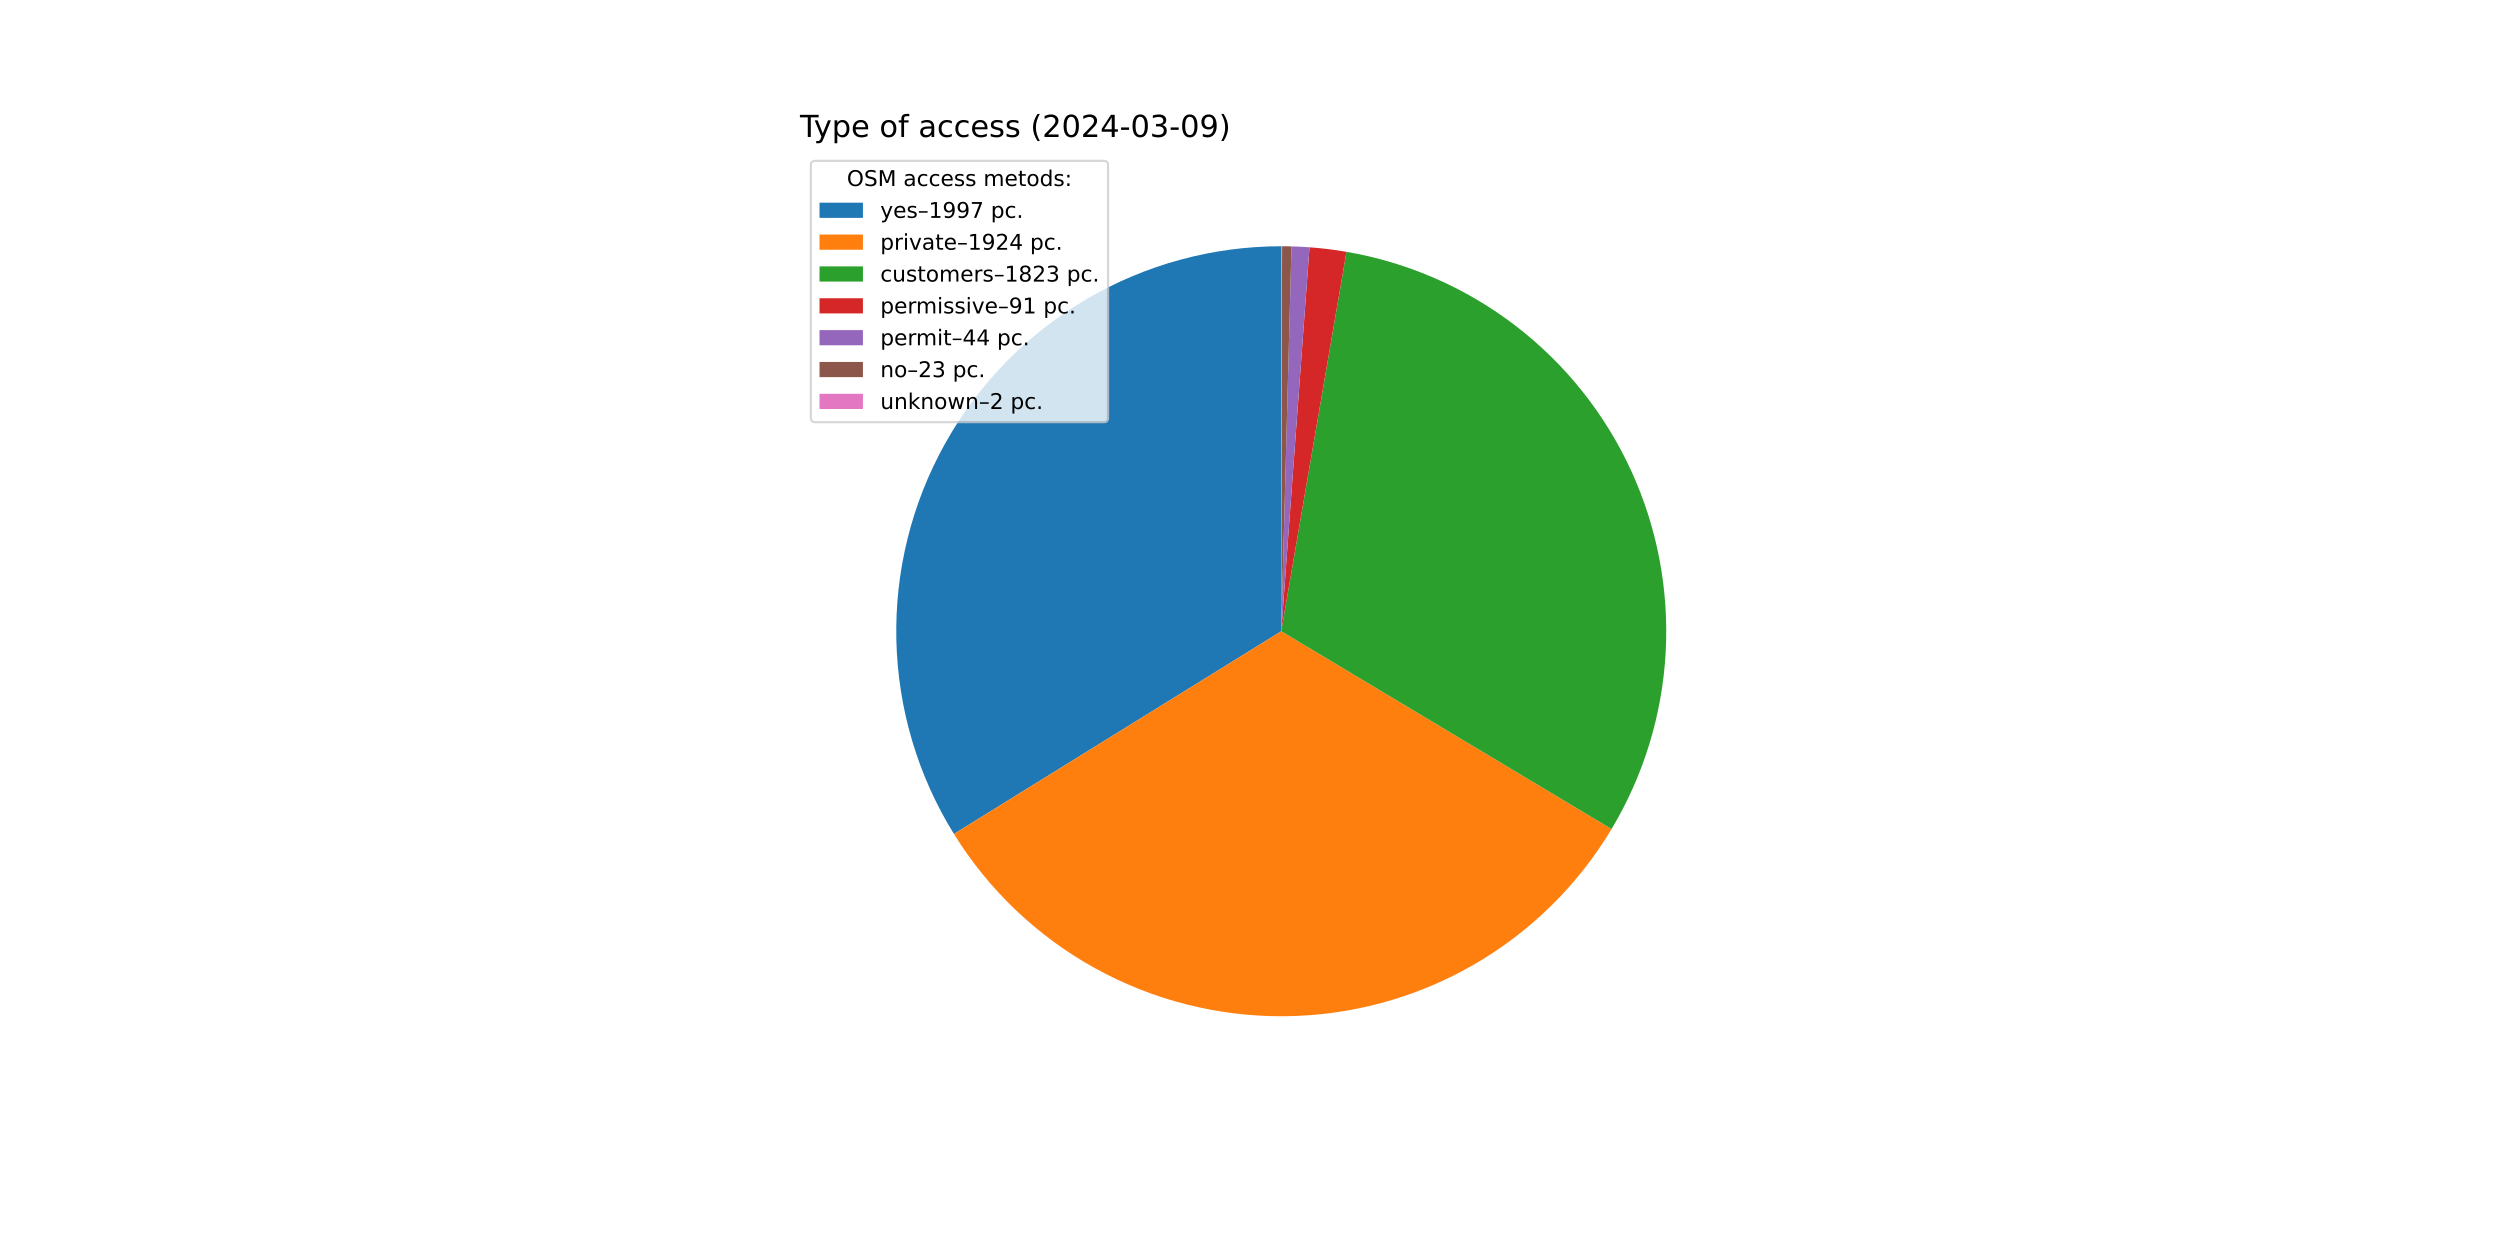
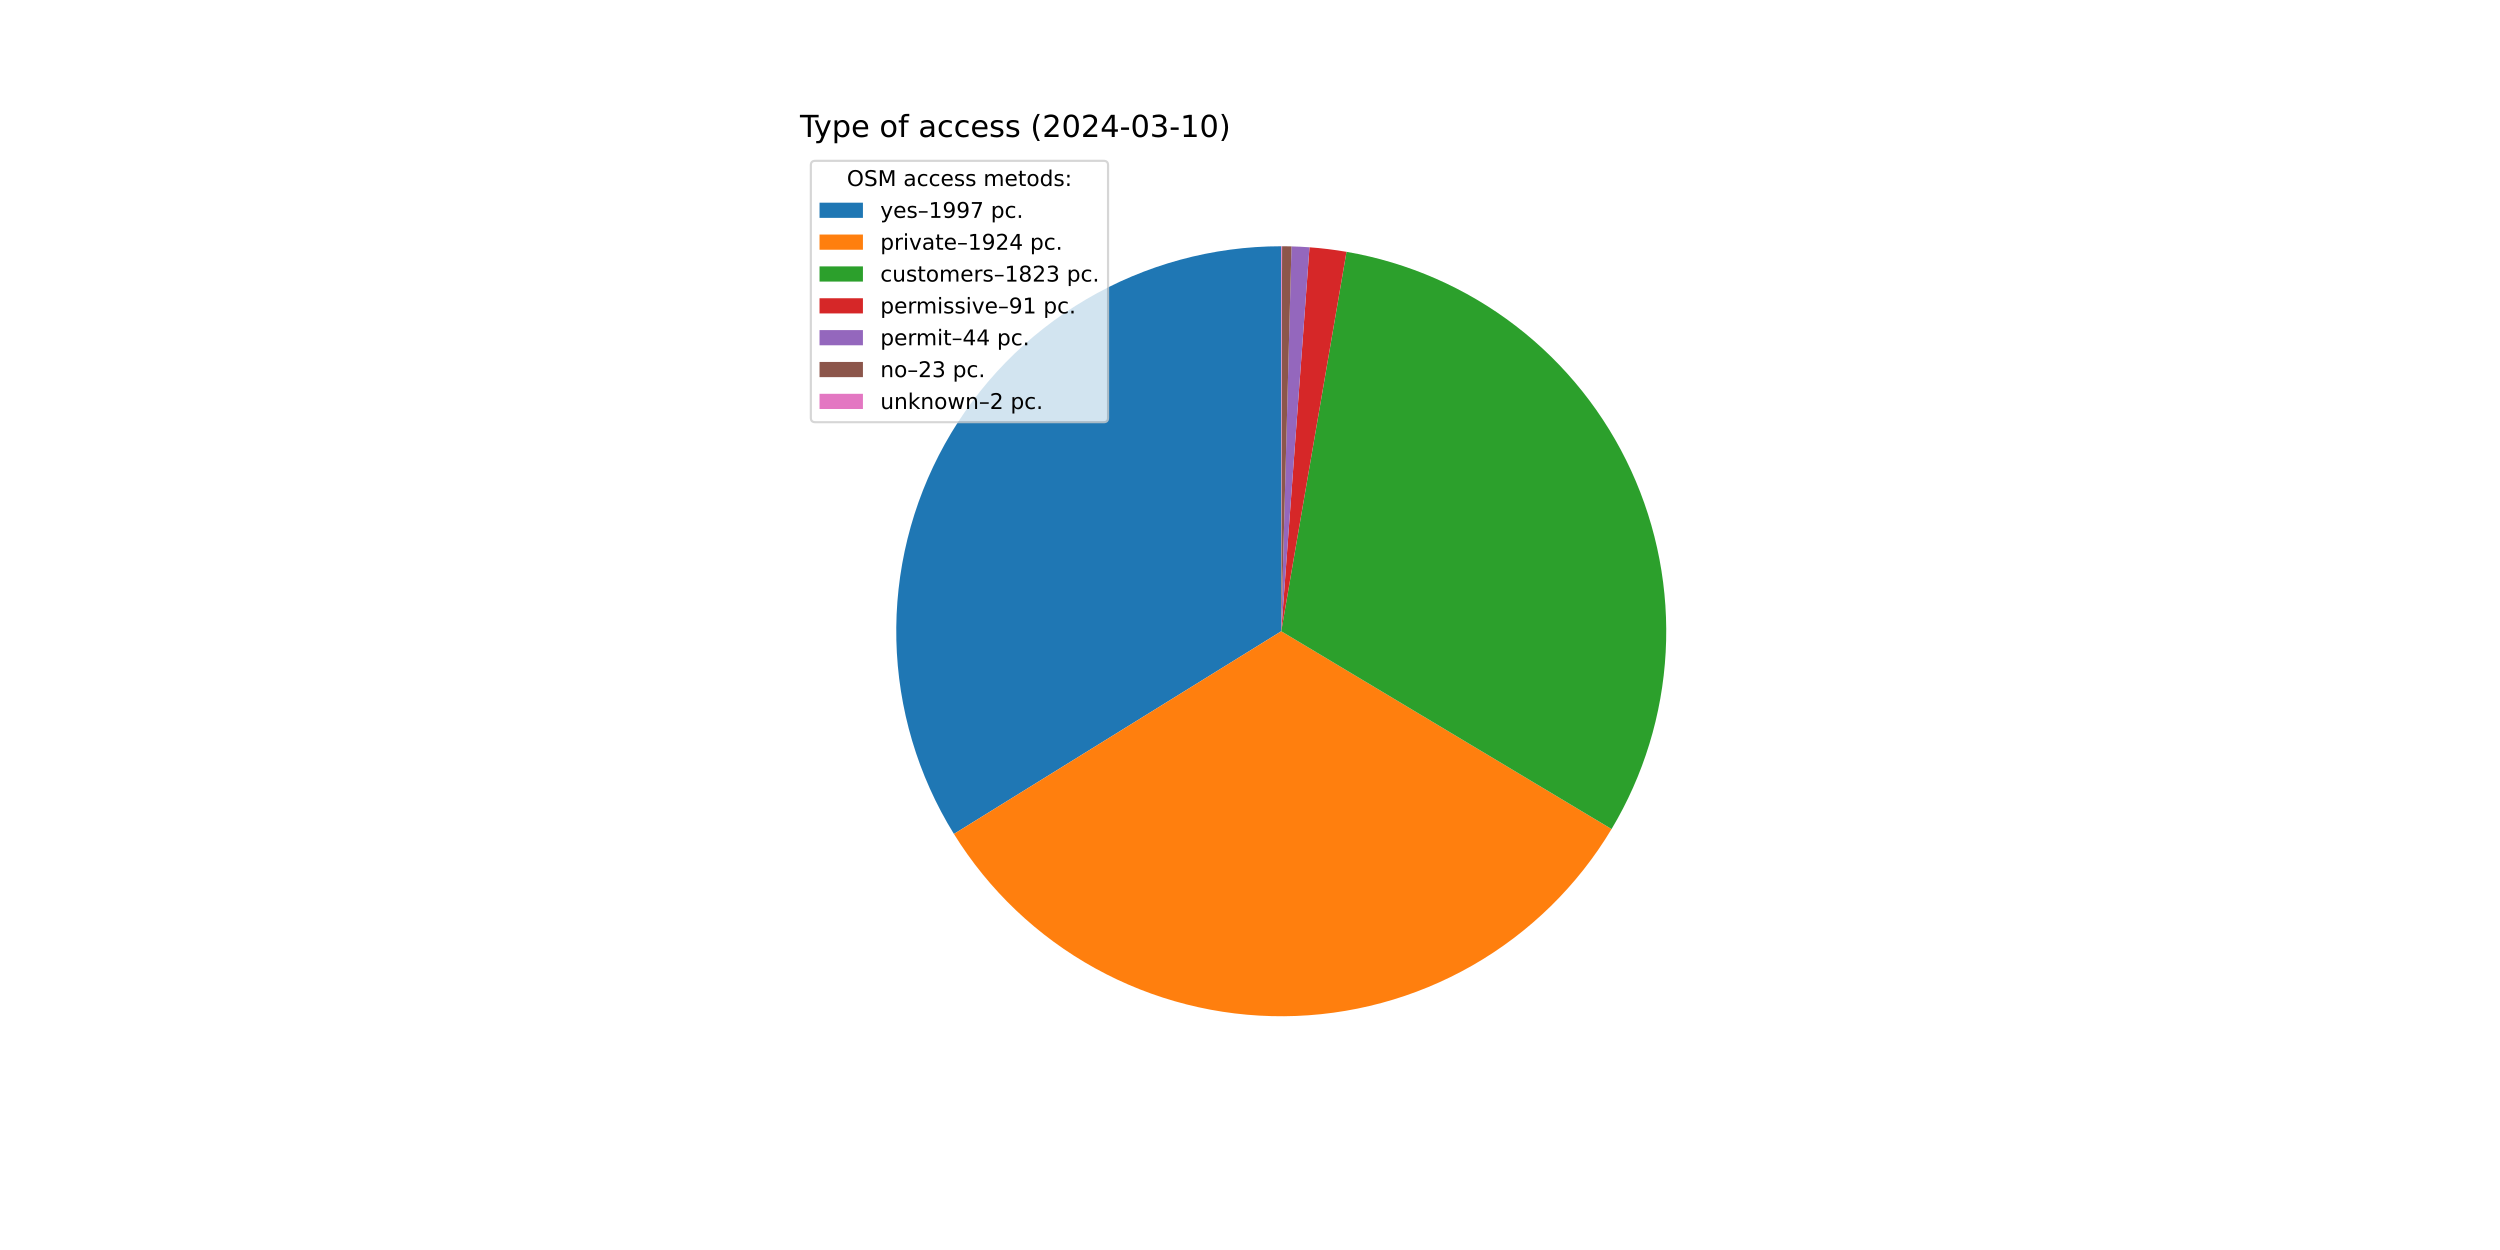
<svg xmlns="http://www.w3.org/2000/svg" xmlns:xlink="http://www.w3.org/1999/xlink" width="1152pt" height="576pt" viewBox="0 0 1152 576" version="1.1">
  <defs>
    <style type="text/css">*{stroke-linejoin: round; stroke-linecap: butt}</style>
  </defs>
  <g id="figure_1">
    <g id="patch_1">
      <path d="M 0 576  L 1152 576  L 1152 0  L 0 0  z " style="fill: #ffffff" />
    </g>
    <g id="axes_1">
      <g id="patch_2">
        <path d="M 590.4 113.472  C 558.797 113.472 527.76 121.917 500.513 137.929  C 473.267 153.942 450.787 176.947 435.41 204.557  C 420.032 232.167 412.308 263.391 413.04 294.986  C 413.771 326.581 422.932 357.414 439.571 384.283  L 590.4 290.88  z " style="fill: #1f77b4" />
      </g>
      <g id="patch_3">
        <path d="M 439.571 384.283  C 455.594 410.159 478.011 431.481 504.655 446.191  C 531.3 460.901 561.287 468.51 591.722 468.283  C 622.156 468.056 652.027 460.001 678.449 444.896  C 704.872 429.791 726.968 408.137 742.604 382.025  L 590.4 290.88  z " style="fill: #ff7f0e" />
      </g>
      <g id="patch_4">
        <path d="M 742.604 382.025  C 757.412 357.298 765.973 329.33 767.544 300.551  C 769.115 271.772 763.65 243.039 751.622 216.847  C 739.595 190.654 721.363 167.783 698.511 150.219  C 675.659 132.655 648.868 120.922 620.463 116.038  L 590.4 290.88  z " style="fill: #2ca02c" />
      </g>
      <g id="patch_5">
        <path d="M 620.463 116.038  C 617.64 115.552 614.807 115.136 611.964 114.787  C 609.122 114.439 606.272 114.16 603.416 113.95  L 590.4 290.88  z " style="fill: #d62728" />
      </g>
      <g id="patch_6">
        <path d="M 603.416 113.95  C 602.035 113.849 600.653 113.763 599.27 113.694  C 597.887 113.625 596.504 113.572 595.119 113.535  L 590.4 290.88  z " style="fill: #9467bd" />
      </g>
      <g id="patch_7">
        <path d="M 595.119 113.535  C 594.396 113.516 593.672 113.501 592.949 113.49  C 592.225 113.48 591.501 113.474 590.778 113.472  L 590.4 290.88  z " style="fill: #8c564b" />
      </g>
      <g id="patch_8">
        <path d="M 590.778 113.472  C 590.715 113.472 590.652 113.472 590.589 113.472  C 590.526 113.472 590.463 113.472 590.4 113.472  L 590.4 290.88  z " style="fill: #e377c2" />
      </g>
      <g id="matplotlib.axis_1" />
      <g id="matplotlib.axis_2" />
      <g id="text_1">
        <g transform="translate(368.64 63.12) scale(0.14 -0.14)">
          <defs>
            <path id="DejaVuSans-54" d="M -19 4666  L 3928 4666  L 3928 4134  L 2272 4134  L 2272 0  L 1638 0  L 1638 4134  L -19 4134  L -19 4666  z " transform="scale(0.015625)" />
            <path id="DejaVuSans-79" d="M 2059 -325  Q 1816 -950 1584 -1140  Q 1353 -1331 966 -1331  L 506 -1331  L 506 -850  L 844 -850  Q 1081 -850 1212 -737  Q 1344 -625 1503 -206  L 1606 56  L 191 3500  L 800 3500  L 1894 763  L 2988 3500  L 3597 3500  L 2059 -325  z " transform="scale(0.015625)" />
            <path id="DejaVuSans-70" d="M 1159 525  L 1159 -1331  L 581 -1331  L 581 3500  L 1159 3500  L 1159 2969  Q 1341 3281 1617 3432  Q 1894 3584 2278 3584  Q 2916 3584 3314 3078  Q 3713 2572 3713 1747  Q 3713 922 3314 415  Q 2916 -91 2278 -91  Q 1894 -91 1617 61  Q 1341 213 1159 525  z M 3116 1747  Q 3116 2381 2855 2742  Q 2594 3103 2138 3103  Q 1681 3103 1420 2742  Q 1159 2381 1159 1747  Q 1159 1113 1420 752  Q 1681 391 2138 391  Q 2594 391 2855 752  Q 3116 1113 3116 1747  z " transform="scale(0.015625)" />
            <path id="DejaVuSans-65" d="M 3597 1894  L 3597 1613  L 953 1613  Q 991 1019 1311 708  Q 1631 397 2203 397  Q 2534 397 2845 478  Q 3156 559 3463 722  L 3463 178  Q 3153 47 2828 -22  Q 2503 -91 2169 -91  Q 1331 -91 842 396  Q 353 884 353 1716  Q 353 2575 817 3079  Q 1281 3584 2069 3584  Q 2775 3584 3186 3129  Q 3597 2675 3597 1894  z M 3022 2063  Q 3016 2534 2758 2815  Q 2500 3097 2075 3097  Q 1594 3097 1305 2825  Q 1016 2553 972 2059  L 3022 2063  z " transform="scale(0.015625)" />
            <path id="DejaVuSans-20" transform="scale(0.015625)" />
            <path id="DejaVuSans-6f" d="M 1959 3097  Q 1497 3097 1228 2736  Q 959 2375 959 1747  Q 959 1119 1226 758  Q 1494 397 1959 397  Q 2419 397 2687 759  Q 2956 1122 2956 1747  Q 2956 2369 2687 2733  Q 2419 3097 1959 3097  z M 1959 3584  Q 2709 3584 3137 3096  Q 3566 2609 3566 1747  Q 3566 888 3137 398  Q 2709 -91 1959 -91  Q 1206 -91 779 398  Q 353 888 353 1747  Q 353 2609 779 3096  Q 1206 3584 1959 3584  z " transform="scale(0.015625)" />
            <path id="DejaVuSans-66" d="M 2375 4863  L 2375 4384  L 1825 4384  Q 1516 4384 1395 4259  Q 1275 4134 1275 3809  L 1275 3500  L 2222 3500  L 2222 3053  L 1275 3053  L 1275 0  L 697 0  L 697 3053  L 147 3053  L 147 3500  L 697 3500  L 697 3744  Q 697 4328 969 4595  Q 1241 4863 1831 4863  L 2375 4863  z " transform="scale(0.015625)" />
            <path id="DejaVuSans-61" d="M 2194 1759  Q 1497 1759 1228 1600  Q 959 1441 959 1056  Q 959 750 1161 570  Q 1363 391 1709 391  Q 2188 391 2477 730  Q 2766 1069 2766 1631  L 2766 1759  L 2194 1759  z M 3341 1997  L 3341 0  L 2766 0  L 2766 531  Q 2569 213 2275 61  Q 1981 -91 1556 -91  Q 1019 -91 701 211  Q 384 513 384 1019  Q 384 1609 779 1909  Q 1175 2209 1959 2209  L 2766 2209  L 2766 2266  Q 2766 2663 2505 2880  Q 2244 3097 1772 3097  Q 1472 3097 1187 3025  Q 903 2953 641 2809  L 641 3341  Q 956 3463 1253 3523  Q 1550 3584 1831 3584  Q 2591 3584 2966 3190  Q 3341 2797 3341 1997  z " transform="scale(0.015625)" />
            <path id="DejaVuSans-63" d="M 3122 3366  L 3122 2828  Q 2878 2963 2633 3030  Q 2388 3097 2138 3097  Q 1578 3097 1268 2742  Q 959 2388 959 1747  Q 959 1106 1268 751  Q 1578 397 2138 397  Q 2388 397 2633 464  Q 2878 531 3122 666  L 3122 134  Q 2881 22 2623 -34  Q 2366 -91 2075 -91  Q 1284 -91 818 406  Q 353 903 353 1747  Q 353 2603 823 3093  Q 1294 3584 2113 3584  Q 2378 3584 2631 3529  Q 2884 3475 3122 3366  z " transform="scale(0.015625)" />
            <path id="DejaVuSans-73" d="M 2834 3397  L 2834 2853  Q 2591 2978 2328 3040  Q 2066 3103 1784 3103  Q 1356 3103 1142 2972  Q 928 2841 928 2578  Q 928 2378 1081 2264  Q 1234 2150 1697 2047  L 1894 2003  Q 2506 1872 2764 1633  Q 3022 1394 3022 966  Q 3022 478 2636 193  Q 2250 -91 1575 -91  Q 1294 -91 989 -36  Q 684 19 347 128  L 347 722  Q 666 556 975 473  Q 1284 391 1588 391  Q 1994 391 2212 530  Q 2431 669 2431 922  Q 2431 1156 2273 1281  Q 2116 1406 1581 1522  L 1381 1569  Q 847 1681 609 1914  Q 372 2147 372 2553  Q 372 3047 722 3315  Q 1072 3584 1716 3584  Q 2034 3584 2315 3537  Q 2597 3491 2834 3397  z " transform="scale(0.015625)" />
            <path id="DejaVuSans-28" d="M 1984 4856  Q 1566 4138 1362 3434  Q 1159 2731 1159 2009  Q 1159 1288 1364 580  Q 1569 -128 1984 -844  L 1484 -844  Q 1016 -109 783 600  Q 550 1309 550 2009  Q 550 2706 781 3412  Q 1013 4119 1484 4856  L 1984 4856  z " transform="scale(0.015625)" />
            <path id="DejaVuSans-32" d="M 1228 531  L 3431 531  L 3431 0  L 469 0  L 469 531  Q 828 903 1448 1529  Q 2069 2156 2228 2338  Q 2531 2678 2651 2914  Q 2772 3150 2772 3378  Q 2772 3750 2511 3984  Q 2250 4219 1831 4219  Q 1534 4219 1204 4116  Q 875 4013 500 3803  L 500 4441  Q 881 4594 1212 4672  Q 1544 4750 1819 4750  Q 2544 4750 2975 4387  Q 3406 4025 3406 3419  Q 3406 3131 3298 2873  Q 3191 2616 2906 2266  Q 2828 2175 2409 1742  Q 1991 1309 1228 531  z " transform="scale(0.015625)" />
            <path id="DejaVuSans-30" d="M 2034 4250  Q 1547 4250 1301 3770  Q 1056 3291 1056 2328  Q 1056 1369 1301 889  Q 1547 409 2034 409  Q 2525 409 2770 889  Q 3016 1369 3016 2328  Q 3016 3291 2770 3770  Q 2525 4250 2034 4250  z M 2034 4750  Q 2819 4750 3233 4129  Q 3647 3509 3647 2328  Q 3647 1150 3233 529  Q 2819 -91 2034 -91  Q 1250 -91 836 529  Q 422 1150 422 2328  Q 422 3509 836 4129  Q 1250 4750 2034 4750  z " transform="scale(0.015625)" />
            <path id="DejaVuSans-34" d="M 2419 4116  L 825 1625  L 2419 1625  L 2419 4116  z M 2253 4666  L 3047 4666  L 3047 1625  L 3713 1625  L 3713 1100  L 3047 1100  L 3047 0  L 2419 0  L 2419 1100  L 313 1100  L 313 1709  L 2253 4666  z " transform="scale(0.015625)" />
            <path id="DejaVuSans-2d" d="M 313 2009  L 1997 2009  L 1997 1497  L 313 1497  L 313 2009  z " transform="scale(0.015625)" />
            <path id="DejaVuSans-33" d="M 2597 2516  Q 3050 2419 3304 2112  Q 3559 1806 3559 1356  Q 3559 666 3084 287  Q 2609 -91 1734 -91  Q 1441 -91 1130 -33  Q 819 25 488 141  L 488 750  Q 750 597 1062 519  Q 1375 441 1716 441  Q 2309 441 2620 675  Q 2931 909 2931 1356  Q 2931 1769 2642 2001  Q 2353 2234 1838 2234  L 1294 2234  L 1294 2753  L 1863 2753  Q 2328 2753 2575 2939  Q 2822 3125 2822 3475  Q 2822 3834 2567 4026  Q 2313 4219 1838 4219  Q 1578 4219 1281 4162  Q 984 4106 628 3988  L 628 4550  Q 988 4650 1302 4700  Q 1616 4750 1894 4750  Q 2613 4750 3031 4423  Q 3450 4097 3450 3541  Q 3450 3153 3228 2886  Q 3006 2619 2597 2516  z " transform="scale(0.015625)" />
-             <path id="DejaVuSans-39" d="M 703 97  L 703 672  Q 941 559 1184 500  Q 1428 441 1663 441  Q 2288 441 2617 861  Q 2947 1281 2994 2138  Q 2813 1869 2534 1725  Q 2256 1581 1919 1581  Q 1219 1581 811 2004  Q 403 2428 403 3163  Q 403 3881 828 4315  Q 1253 4750 1959 4750  Q 2769 4750 3195 4129  Q 3622 3509 3622 2328  Q 3622 1225 3098 567  Q 2575 -91 1691 -91  Q 1453 -91 1209 -44  Q 966 3 703 97  z M 1959 2075  Q 2384 2075 2632 2365  Q 2881 2656 2881 3163  Q 2881 3666 2632 3958  Q 2384 4250 1959 4250  Q 1534 4250 1286 3958  Q 1038 3666 1038 3163  Q 1038 2656 1286 2365  Q 1534 2075 1959 2075  z " transform="scale(0.015625)" />
+             <path id="DejaVuSans-31" d="M 794 531  L 1825 531  L 1825 4091  L 703 3866  L 703 4441  L 1819 4666  L 2450 4666  L 2450 531  L 3481 531  L 3481 0  L 794 0  L 794 531  z " transform="scale(0.015625)" />
            <path id="DejaVuSans-29" d="M 513 4856  L 1013 4856  Q 1481 4119 1714 3412  Q 1947 2706 1947 2009  Q 1947 1309 1714 600  Q 1481 -109 1013 -844  L 513 -844  Q 928 -128 1133 580  Q 1338 1288 1338 2009  Q 1338 2731 1133 3434  Q 928 4138 513 4856  z " transform="scale(0.015625)" />
          </defs>
          <use xlink:href="#DejaVuSans-54" />
          <use xlink:href="#DejaVuSans-79" x="45.459" />
          <use xlink:href="#DejaVuSans-70" x="104.639" />
          <use xlink:href="#DejaVuSans-65" x="168.115" />
          <use xlink:href="#DejaVuSans-20" x="229.639" />
          <use xlink:href="#DejaVuSans-6f" x="261.426" />
          <use xlink:href="#DejaVuSans-66" x="322.607" />
          <use xlink:href="#DejaVuSans-20" x="357.812" />
          <use xlink:href="#DejaVuSans-61" x="389.6" />
          <use xlink:href="#DejaVuSans-63" x="450.879" />
          <use xlink:href="#DejaVuSans-63" x="505.859" />
          <use xlink:href="#DejaVuSans-65" x="560.84" />
          <use xlink:href="#DejaVuSans-73" x="622.363" />
          <use xlink:href="#DejaVuSans-73" x="674.463" />
          <use xlink:href="#DejaVuSans-20" x="726.562" />
          <use xlink:href="#DejaVuSans-28" x="758.35" />
          <use xlink:href="#DejaVuSans-32" x="797.363" />
          <use xlink:href="#DejaVuSans-30" x="860.986" />
          <use xlink:href="#DejaVuSans-32" x="924.609" />
          <use xlink:href="#DejaVuSans-34" x="988.232" />
          <use xlink:href="#DejaVuSans-2d" x="1051.855" />
          <use xlink:href="#DejaVuSans-30" x="1087.939" />
          <use xlink:href="#DejaVuSans-33" x="1151.562" />
          <use xlink:href="#DejaVuSans-2d" x="1215.186" />
-           <use xlink:href="#DejaVuSans-30" x="1251.27" />
-           <use xlink:href="#DejaVuSans-39" x="1314.893" />
+           <use xlink:href="#DejaVuSans-31" x="1251.27" />
+           <use xlink:href="#DejaVuSans-30" x="1314.893" />
          <use xlink:href="#DejaVuSans-29" x="1378.516" />
        </g>
      </g>
      <g id="legend_1">
        <g id="patch_9">
          <path d="M 375.64 194.545  L 508.592 194.545  Q 510.592 194.545 510.592 192.545  L 510.592 76.12  Q 510.592 74.12 508.592 74.12  L 375.64 74.12  Q 373.64 74.12 373.64 76.12  L 373.64 192.545  Q 373.64 194.545 375.64 194.545  z " style="fill: #ffffff; opacity: 0.8; stroke: #cccccc; stroke-linejoin: miter" />
        </g>
        <g id="text_2">
          <g transform="translate(390.2353 85.71844) scale(0.1 -0.1)">
            <defs>
              <path id="DejaVuSans-4f" d="M 2522 4238  Q 1834 4238 1429 3725  Q 1025 3213 1025 2328  Q 1025 1447 1429 934  Q 1834 422 2522 422  Q 3209 422 3611 934  Q 4013 1447 4013 2328  Q 4013 3213 3611 3725  Q 3209 4238 2522 4238  z M 2522 4750  Q 3503 4750 4090 4092  Q 4678 3434 4678 2328  Q 4678 1225 4090 567  Q 3503 -91 2522 -91  Q 1538 -91 948 565  Q 359 1222 359 2328  Q 359 3434 948 4092  Q 1538 4750 2522 4750  z " transform="scale(0.015625)" />
              <path id="DejaVuSans-53" d="M 3425 4513  L 3425 3897  Q 3066 4069 2747 4153  Q 2428 4238 2131 4238  Q 1616 4238 1336 4038  Q 1056 3838 1056 3469  Q 1056 3159 1242 3001  Q 1428 2844 1947 2747  L 2328 2669  Q 3034 2534 3370 2195  Q 3706 1856 3706 1288  Q 3706 609 3251 259  Q 2797 -91 1919 -91  Q 1588 -91 1214 -16  Q 841 59 441 206  L 441 856  Q 825 641 1194 531  Q 1563 422 1919 422  Q 2459 422 2753 634  Q 3047 847 3047 1241  Q 3047 1584 2836 1778  Q 2625 1972 2144 2069  L 1759 2144  Q 1053 2284 737 2584  Q 422 2884 422 3419  Q 422 4038 858 4394  Q 1294 4750 2059 4750  Q 2388 4750 2728 4690  Q 3069 4631 3425 4513  z " transform="scale(0.015625)" />
              <path id="DejaVuSans-4d" d="M 628 4666  L 1569 4666  L 2759 1491  L 3956 4666  L 4897 4666  L 4897 0  L 4281 0  L 4281 4097  L 3078 897  L 2444 897  L 1241 4097  L 1241 0  L 628 0  L 628 4666  z " transform="scale(0.015625)" />
              <path id="DejaVuSans-6d" d="M 3328 2828  Q 3544 3216 3844 3400  Q 4144 3584 4550 3584  Q 5097 3584 5394 3201  Q 5691 2819 5691 2113  L 5691 0  L 5113 0  L 5113 2094  Q 5113 2597 4934 2840  Q 4756 3084 4391 3084  Q 3944 3084 3684 2787  Q 3425 2491 3425 1978  L 3425 0  L 2847 0  L 2847 2094  Q 2847 2600 2669 2842  Q 2491 3084 2119 3084  Q 1678 3084 1418 2786  Q 1159 2488 1159 1978  L 1159 0  L 581 0  L 581 3500  L 1159 3500  L 1159 2956  Q 1356 3278 1631 3431  Q 1906 3584 2284 3584  Q 2666 3584 2933 3390  Q 3200 3197 3328 2828  z " transform="scale(0.015625)" />
              <path id="DejaVuSans-74" d="M 1172 4494  L 1172 3500  L 2356 3500  L 2356 3053  L 1172 3053  L 1172 1153  Q 1172 725 1289 603  Q 1406 481 1766 481  L 2356 481  L 2356 0  L 1766 0  Q 1100 0 847 248  Q 594 497 594 1153  L 594 3053  L 172 3053  L 172 3500  L 594 3500  L 594 4494  L 1172 4494  z " transform="scale(0.015625)" />
              <path id="DejaVuSans-64" d="M 2906 2969  L 2906 4863  L 3481 4863  L 3481 0  L 2906 0  L 2906 525  Q 2725 213 2448 61  Q 2172 -91 1784 -91  Q 1150 -91 751 415  Q 353 922 353 1747  Q 353 2572 751 3078  Q 1150 3584 1784 3584  Q 2172 3584 2448 3432  Q 2725 3281 2906 2969  z M 947 1747  Q 947 1113 1208 752  Q 1469 391 1925 391  Q 2381 391 2643 752  Q 2906 1113 2906 1747  Q 2906 2381 2643 2742  Q 2381 3103 1925 3103  Q 1469 3103 1208 2742  Q 947 2381 947 1747  z " transform="scale(0.015625)" />
              <path id="DejaVuSans-3a" d="M 750 794  L 1409 794  L 1409 0  L 750 0  L 750 794  z M 750 3309  L 1409 3309  L 1409 2516  L 750 2516  L 750 3309  z " transform="scale(0.015625)" />
            </defs>
            <use xlink:href="#DejaVuSans-4f" />
            <use xlink:href="#DejaVuSans-53" x="78.711" />
            <use xlink:href="#DejaVuSans-4d" x="142.188" />
            <use xlink:href="#DejaVuSans-20" x="228.467" />
            <use xlink:href="#DejaVuSans-61" x="260.254" />
            <use xlink:href="#DejaVuSans-63" x="321.533" />
            <use xlink:href="#DejaVuSans-63" x="376.514" />
            <use xlink:href="#DejaVuSans-65" x="431.494" />
            <use xlink:href="#DejaVuSans-73" x="493.018" />
            <use xlink:href="#DejaVuSans-73" x="545.117" />
            <use xlink:href="#DejaVuSans-20" x="597.217" />
            <use xlink:href="#DejaVuSans-6d" x="629.004" />
            <use xlink:href="#DejaVuSans-65" x="726.416" />
            <use xlink:href="#DejaVuSans-74" x="787.939" />
            <use xlink:href="#DejaVuSans-6f" x="827.148" />
            <use xlink:href="#DejaVuSans-64" x="888.33" />
            <use xlink:href="#DejaVuSans-73" x="951.807" />
            <use xlink:href="#DejaVuSans-3a" x="1003.906" />
          </g>
        </g>
        <g id="patch_10">
          <path d="M 377.64 100.397  L 397.64 100.397  L 397.64 93.397  L 377.64 93.397  z " style="fill: #1f77b4" />
        </g>
        <g id="text_3">
          <g transform="translate(405.64 100.3966) scale(0.1 -0.1)">
            <defs>
              <path id="DejaVuSans-2013" d="M 313 1978  L 2888 1978  L 2888 1528  L 313 1528  L 313 1978  z " transform="scale(0.015625)" />
-               <path id="DejaVuSans-31" d="M 794 531  L 1825 531  L 1825 4091  L 703 3866  L 703 4441  L 1819 4666  L 2450 4666  L 2450 531  L 3481 531  L 3481 0  L 794 0  L 794 531  z " transform="scale(0.015625)" />
+               <path id="DejaVuSans-39" d="M 703 97  L 703 672  Q 941 559 1184 500  Q 1428 441 1663 441  Q 2288 441 2617 861  Q 2947 1281 2994 2138  Q 2813 1869 2534 1725  Q 2256 1581 1919 1581  Q 1219 1581 811 2004  Q 403 2428 403 3163  Q 403 3881 828 4315  Q 1253 4750 1959 4750  Q 2769 4750 3195 4129  Q 3622 3509 3622 2328  Q 3622 1225 3098 567  Q 2575 -91 1691 -91  Q 1453 -91 1209 -44  Q 966 3 703 97  z M 1959 2075  Q 2384 2075 2632 2365  Q 2881 2656 2881 3163  Q 2881 3666 2632 3958  Q 2384 4250 1959 4250  Q 1534 4250 1286 3958  Q 1038 3666 1038 3163  Q 1038 2656 1286 2365  Q 1534 2075 1959 2075  z " transform="scale(0.015625)" />
              <path id="DejaVuSans-37" d="M 525 4666  L 3525 4666  L 3525 4397  L 1831 0  L 1172 0  L 2766 4134  L 525 4134  L 525 4666  z " transform="scale(0.015625)" />
              <path id="DejaVuSans-2e" d="M 684 794  L 1344 794  L 1344 0  L 684 0  L 684 794  z " transform="scale(0.015625)" />
            </defs>
            <use xlink:href="#DejaVuSans-79" />
            <use xlink:href="#DejaVuSans-65" x="59.18" />
            <use xlink:href="#DejaVuSans-73" x="120.703" />
            <use xlink:href="#DejaVuSans-2013" x="172.803" />
            <use xlink:href="#DejaVuSans-31" x="222.803" />
            <use xlink:href="#DejaVuSans-39" x="286.426" />
            <use xlink:href="#DejaVuSans-39" x="350.049" />
            <use xlink:href="#DejaVuSans-37" x="413.672" />
            <use xlink:href="#DejaVuSans-20" x="477.295" />
            <use xlink:href="#DejaVuSans-70" x="509.082" />
            <use xlink:href="#DejaVuSans-63" x="572.559" />
            <use xlink:href="#DejaVuSans-2e" x="627.539" />
          </g>
        </g>
        <g id="patch_11">
          <path d="M 377.64 115.075  L 397.64 115.075  L 397.64 108.075  L 377.64 108.075  z " style="fill: #ff7f0e" />
        </g>
        <g id="text_4">
          <g transform="translate(405.64 115.0747) scale(0.1 -0.1)">
            <defs>
              <path id="DejaVuSans-72" d="M 2631 2963  Q 2534 3019 2420 3045  Q 2306 3072 2169 3072  Q 1681 3072 1420 2755  Q 1159 2438 1159 1844  L 1159 0  L 581 0  L 581 3500  L 1159 3500  L 1159 2956  Q 1341 3275 1631 3429  Q 1922 3584 2338 3584  Q 2397 3584 2469 3576  Q 2541 3569 2628 3553  L 2631 2963  z " transform="scale(0.015625)" />
              <path id="DejaVuSans-69" d="M 603 3500  L 1178 3500  L 1178 0  L 603 0  L 603 3500  z M 603 4863  L 1178 4863  L 1178 4134  L 603 4134  L 603 4863  z " transform="scale(0.015625)" />
              <path id="DejaVuSans-76" d="M 191 3500  L 800 3500  L 1894 563  L 2988 3500  L 3597 3500  L 2284 0  L 1503 0  L 191 3500  z " transform="scale(0.015625)" />
            </defs>
            <use xlink:href="#DejaVuSans-70" />
            <use xlink:href="#DejaVuSans-72" x="63.477" />
            <use xlink:href="#DejaVuSans-69" x="104.59" />
            <use xlink:href="#DejaVuSans-76" x="132.373" />
            <use xlink:href="#DejaVuSans-61" x="191.553" />
            <use xlink:href="#DejaVuSans-74" x="252.832" />
            <use xlink:href="#DejaVuSans-65" x="292.041" />
            <use xlink:href="#DejaVuSans-2013" x="353.564" />
            <use xlink:href="#DejaVuSans-31" x="403.564" />
            <use xlink:href="#DejaVuSans-39" x="467.188" />
            <use xlink:href="#DejaVuSans-32" x="530.811" />
            <use xlink:href="#DejaVuSans-34" x="594.434" />
            <use xlink:href="#DejaVuSans-20" x="658.057" />
            <use xlink:href="#DejaVuSans-70" x="689.844" />
            <use xlink:href="#DejaVuSans-63" x="753.32" />
            <use xlink:href="#DejaVuSans-2e" x="808.301" />
          </g>
        </g>
        <g id="patch_12">
          <path d="M 377.64 129.753  L 397.64 129.753  L 397.64 122.753  L 377.64 122.753  z " style="fill: #2ca02c" />
        </g>
        <g id="text_5">
          <g transform="translate(405.64 129.7528) scale(0.1 -0.1)">
            <defs>
              <path id="DejaVuSans-75" d="M 544 1381  L 544 3500  L 1119 3500  L 1119 1403  Q 1119 906 1312 657  Q 1506 409 1894 409  Q 2359 409 2629 706  Q 2900 1003 2900 1516  L 2900 3500  L 3475 3500  L 3475 0  L 2900 0  L 2900 538  Q 2691 219 2414 64  Q 2138 -91 1772 -91  Q 1169 -91 856 284  Q 544 659 544 1381  z M 1991 3584  L 1991 3584  z " transform="scale(0.015625)" />
              <path id="DejaVuSans-38" d="M 2034 2216  Q 1584 2216 1326 1975  Q 1069 1734 1069 1313  Q 1069 891 1326 650  Q 1584 409 2034 409  Q 2484 409 2743 651  Q 3003 894 3003 1313  Q 3003 1734 2745 1975  Q 2488 2216 2034 2216  z M 1403 2484  Q 997 2584 770 2862  Q 544 3141 544 3541  Q 544 4100 942 4425  Q 1341 4750 2034 4750  Q 2731 4750 3128 4425  Q 3525 4100 3525 3541  Q 3525 3141 3298 2862  Q 3072 2584 2669 2484  Q 3125 2378 3379 2068  Q 3634 1759 3634 1313  Q 3634 634 3220 271  Q 2806 -91 2034 -91  Q 1263 -91 848 271  Q 434 634 434 1313  Q 434 1759 690 2068  Q 947 2378 1403 2484  z M 1172 3481  Q 1172 3119 1398 2916  Q 1625 2713 2034 2713  Q 2441 2713 2670 2916  Q 2900 3119 2900 3481  Q 2900 3844 2670 4047  Q 2441 4250 2034 4250  Q 1625 4250 1398 4047  Q 1172 3844 1172 3481  z " transform="scale(0.015625)" />
            </defs>
            <use xlink:href="#DejaVuSans-63" />
            <use xlink:href="#DejaVuSans-75" x="54.98" />
            <use xlink:href="#DejaVuSans-73" x="118.359" />
            <use xlink:href="#DejaVuSans-74" x="170.459" />
            <use xlink:href="#DejaVuSans-6f" x="209.668" />
            <use xlink:href="#DejaVuSans-6d" x="270.85" />
            <use xlink:href="#DejaVuSans-65" x="368.262" />
            <use xlink:href="#DejaVuSans-72" x="429.785" />
            <use xlink:href="#DejaVuSans-73" x="470.898" />
            <use xlink:href="#DejaVuSans-2013" x="522.998" />
            <use xlink:href="#DejaVuSans-31" x="572.998" />
            <use xlink:href="#DejaVuSans-38" x="636.621" />
            <use xlink:href="#DejaVuSans-32" x="700.244" />
            <use xlink:href="#DejaVuSans-33" x="763.867" />
            <use xlink:href="#DejaVuSans-20" x="827.49" />
            <use xlink:href="#DejaVuSans-70" x="859.277" />
            <use xlink:href="#DejaVuSans-63" x="922.754" />
            <use xlink:href="#DejaVuSans-2e" x="977.734" />
          </g>
        </g>
        <g id="patch_13">
          <path d="M 377.64 144.431  L 397.64 144.431  L 397.64 137.431  L 377.64 137.431  z " style="fill: #d62728" />
        </g>
        <g id="text_6">
          <g transform="translate(405.64 144.4309) scale(0.1 -0.1)">
            <use xlink:href="#DejaVuSans-70" />
            <use xlink:href="#DejaVuSans-65" x="63.477" />
            <use xlink:href="#DejaVuSans-72" x="125" />
            <use xlink:href="#DejaVuSans-6d" x="164.363" />
            <use xlink:href="#DejaVuSans-69" x="261.775" />
            <use xlink:href="#DejaVuSans-73" x="289.559" />
            <use xlink:href="#DejaVuSans-73" x="341.658" />
            <use xlink:href="#DejaVuSans-69" x="393.758" />
            <use xlink:href="#DejaVuSans-76" x="421.541" />
            <use xlink:href="#DejaVuSans-65" x="480.721" />
            <use xlink:href="#DejaVuSans-2013" x="542.244" />
            <use xlink:href="#DejaVuSans-39" x="592.244" />
            <use xlink:href="#DejaVuSans-31" x="655.867" />
            <use xlink:href="#DejaVuSans-20" x="719.49" />
            <use xlink:href="#DejaVuSans-70" x="751.277" />
            <use xlink:href="#DejaVuSans-63" x="814.754" />
            <use xlink:href="#DejaVuSans-2e" x="869.734" />
          </g>
        </g>
        <g id="patch_14">
          <path d="M 377.64 159.109  L 397.64 159.109  L 397.64 152.109  L 377.64 152.109  z " style="fill: #9467bd" />
        </g>
        <g id="text_7">
          <g transform="translate(405.64 159.1091) scale(0.1 -0.1)">
            <use xlink:href="#DejaVuSans-70" />
            <use xlink:href="#DejaVuSans-65" x="63.477" />
            <use xlink:href="#DejaVuSans-72" x="125" />
            <use xlink:href="#DejaVuSans-6d" x="164.363" />
            <use xlink:href="#DejaVuSans-69" x="261.775" />
            <use xlink:href="#DejaVuSans-74" x="289.559" />
            <use xlink:href="#DejaVuSans-2013" x="328.768" />
            <use xlink:href="#DejaVuSans-34" x="378.768" />
            <use xlink:href="#DejaVuSans-34" x="442.391" />
            <use xlink:href="#DejaVuSans-20" x="506.014" />
            <use xlink:href="#DejaVuSans-70" x="537.801" />
            <use xlink:href="#DejaVuSans-63" x="601.277" />
            <use xlink:href="#DejaVuSans-2e" x="656.258" />
          </g>
        </g>
        <g id="patch_15">
          <path d="M 377.64 173.787  L 397.64 173.787  L 397.64 166.787  L 377.64 166.787  z " style="fill: #8c564b" />
        </g>
        <g id="text_8">
          <g transform="translate(405.64 173.7872) scale(0.1 -0.1)">
            <defs>
              <path id="DejaVuSans-6e" d="M 3513 2113  L 3513 0  L 2938 0  L 2938 2094  Q 2938 2591 2744 2837  Q 2550 3084 2163 3084  Q 1697 3084 1428 2787  Q 1159 2491 1159 1978  L 1159 0  L 581 0  L 581 3500  L 1159 3500  L 1159 2956  Q 1366 3272 1645 3428  Q 1925 3584 2291 3584  Q 2894 3584 3203 3211  Q 3513 2838 3513 2113  z " transform="scale(0.015625)" />
            </defs>
            <use xlink:href="#DejaVuSans-6e" />
            <use xlink:href="#DejaVuSans-6f" x="63.379" />
            <use xlink:href="#DejaVuSans-2013" x="124.561" />
            <use xlink:href="#DejaVuSans-32" x="174.561" />
            <use xlink:href="#DejaVuSans-33" x="238.184" />
            <use xlink:href="#DejaVuSans-20" x="301.807" />
            <use xlink:href="#DejaVuSans-70" x="333.594" />
            <use xlink:href="#DejaVuSans-63" x="397.07" />
            <use xlink:href="#DejaVuSans-2e" x="452.051" />
          </g>
        </g>
        <g id="patch_16">
          <path d="M 377.64 188.465  L 397.64 188.465  L 397.64 181.465  L 377.64 181.465  z " style="fill: #e377c2" />
        </g>
        <g id="text_9">
          <g transform="translate(405.64 188.4653) scale(0.1 -0.1)">
            <defs>
              <path id="DejaVuSans-6b" d="M 581 4863  L 1159 4863  L 1159 1991  L 2875 3500  L 3609 3500  L 1753 1863  L 3688 0  L 2938 0  L 1159 1709  L 1159 0  L 581 0  L 581 4863  z " transform="scale(0.015625)" />
              <path id="DejaVuSans-77" d="M 269 3500  L 844 3500  L 1563 769  L 2278 3500  L 2956 3500  L 3675 769  L 4391 3500  L 4966 3500  L 4050 0  L 3372 0  L 2619 2869  L 1863 0  L 1184 0  L 269 3500  z " transform="scale(0.015625)" />
            </defs>
            <use xlink:href="#DejaVuSans-75" />
            <use xlink:href="#DejaVuSans-6e" x="63.379" />
            <use xlink:href="#DejaVuSans-6b" x="126.758" />
            <use xlink:href="#DejaVuSans-6e" x="184.668" />
            <use xlink:href="#DejaVuSans-6f" x="248.047" />
            <use xlink:href="#DejaVuSans-77" x="309.229" />
            <use xlink:href="#DejaVuSans-6e" x="391.016" />
            <use xlink:href="#DejaVuSans-2013" x="454.395" />
            <use xlink:href="#DejaVuSans-32" x="504.395" />
            <use xlink:href="#DejaVuSans-20" x="568.018" />
            <use xlink:href="#DejaVuSans-70" x="599.805" />
            <use xlink:href="#DejaVuSans-63" x="663.281" />
            <use xlink:href="#DejaVuSans-2e" x="718.262" />
          </g>
        </g>
      </g>
    </g>
  </g>
</svg>
